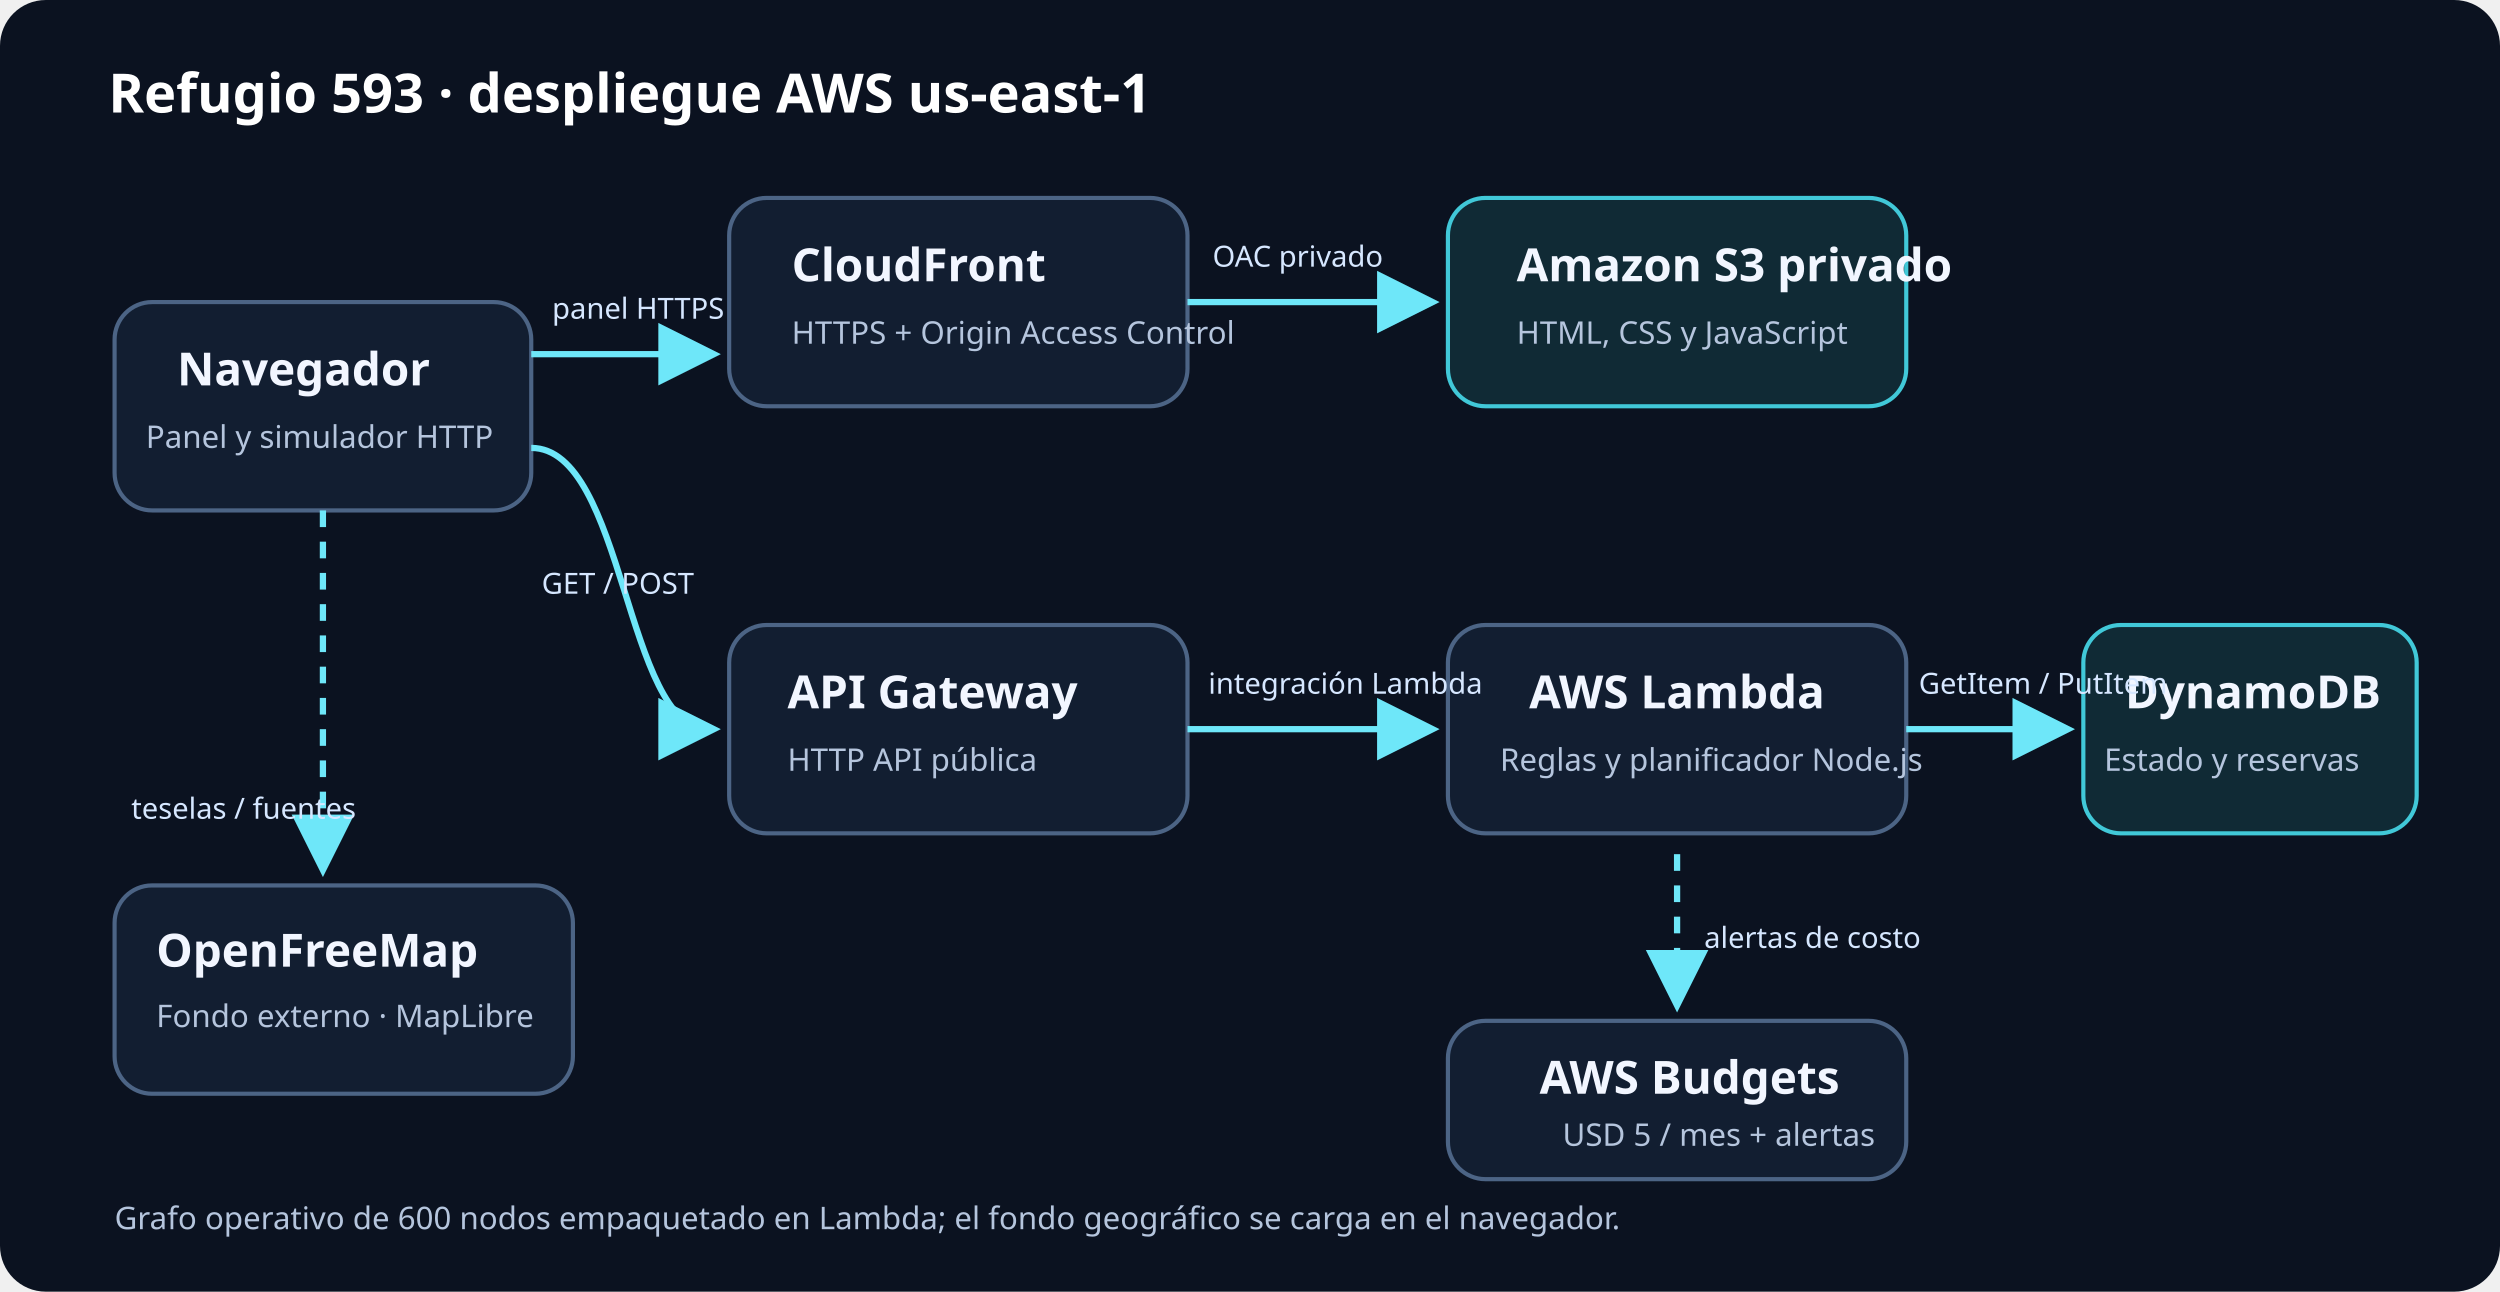
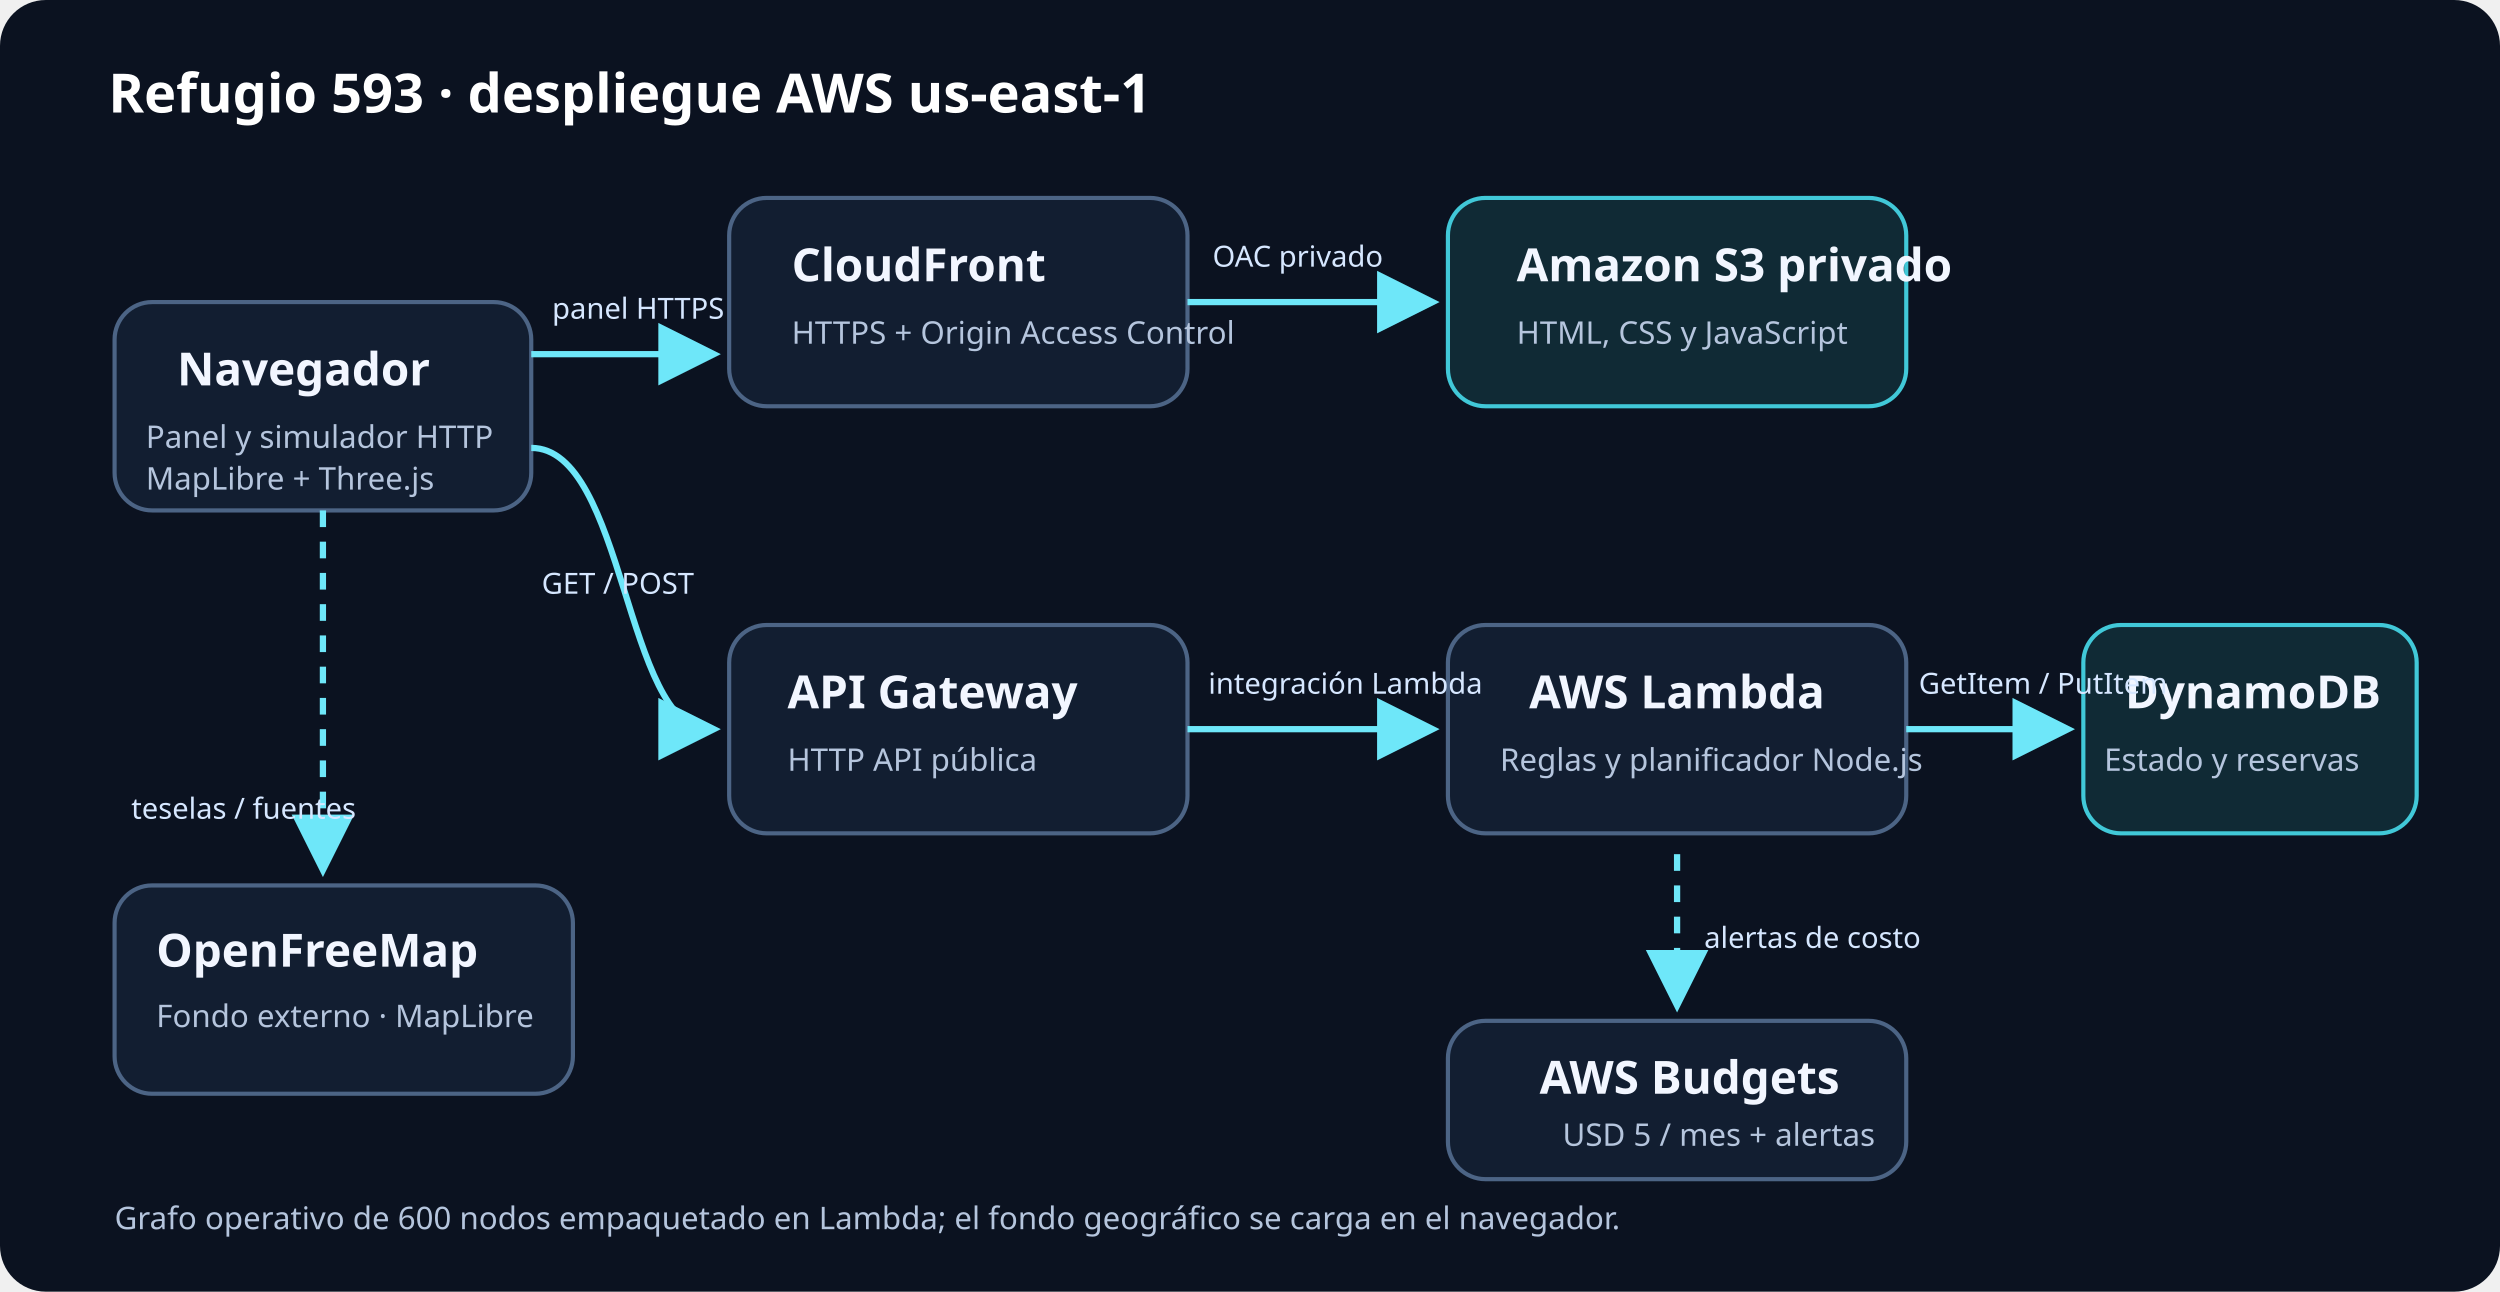
<svg xmlns="http://www.w3.org/2000/svg" viewBox="0 0 1200 620" role="img" aria-labelledby="title desc">
  <defs>
    <marker id="arrow" markerWidth="10" markerHeight="10" refX="8" refY="5" orient="auto">
      <path d="M0 0L10 5L0 10z" fill="#6ee7f9" />
    </marker>
    <style>
      .bg{fill:#0b1220}.box{fill:#121e31;stroke:#4c6485;stroke-width:2;rx:18}.db{fill:#102a35;stroke:#41c8d8;stroke-width:2}.title{font:700 22px system-ui,sans-serif;fill:#f2f6ff}.sub{font:15px system-ui,sans-serif;fill:#b5c5dd}.edge{fill:none;stroke:#6ee7f9;stroke-width:3;marker-end:url(#arrow)}.dashed{stroke-dasharray:8 7}.label{font:14px system-ui,sans-serif;fill:#d6e7ff}.top{font:700 26px system-ui,sans-serif;fill:#fff}
    </style>
  </defs>
  <rect class="bg" width="1200" height="620" rx="22" />
  <text class="top" x="52" y="54">Refugio 593 · despliegue AWS us-east-1</text>
  <rect class="box" x="55" y="145" width="200" height="100" />
  <text class="title" x="85" y="185">Navegador</text>
  <text class="sub" x="70" y="215">Panel y simulador HTTP</text>
+   <text class="sub" x="70" y="235">MapLibre + Three.js</text>
  <rect class="box" x="350" y="95" width="220" height="100" />
  <text class="title" x="380" y="135">CloudFront</text>
  <text class="sub" x="380" y="165">HTTPS + Origin Access Control</text>
  <rect class="db" x="695" y="95" width="220" height="100" rx="18" />
  <text class="title" x="728" y="135">Amazon S3 privado</text>
  <text class="sub" x="728" y="165">HTML, CSS y JavaScript</text>
  <rect class="box" x="350" y="300" width="220" height="100" />
  <text class="title" x="378" y="340">API Gateway</text>
  <text class="sub" x="378" y="370">HTTP API pública</text>
  <rect class="box" x="695" y="300" width="220" height="100" />
  <text class="title" x="734" y="340">AWS Lambda</text>
  <text class="sub" x="720" y="370">Reglas y planificador Node.js</text>
  <rect class="db" x="1000" y="300" width="160" height="100" rx="18" />
  <text class="title" x="1020" y="340">DynamoDB</text>
  <text class="sub" x="1010" y="370">Estado y reservas</text>
  <rect class="box" x="695" y="490" width="220" height="76" />
  <text class="title" x="739" y="525">AWS Budgets</text>
  <text class="sub" x="750" y="550">USD 5 / mes + alertas</text>
  <path class="edge" d="M255 170H340" />
  <text class="label" x="265" y="153">panel HTTPS</text>
  <path class="edge" d="M570 145H685" />
  <text class="label" x="582" y="128">OAC privado</text>
  <path class="edge" d="M255 215C300 215 300 350 340 350" />
  <text class="label" x="260" y="285">GET / POST</text>
  <path class="edge" d="M570 350H685" />
  <text class="label" x="580" y="333">integración Lambda</text>
  <path class="edge" d="M915 350H990" />
  <text class="label" x="921" y="333">GetItem / PutItem</text>
  <path class="edge dashed" d="M805 410V480" />
  <text class="label" x="818" y="455">alertas de costo</text>
  <rect class="box" x="55" y="425" width="220" height="100" />
  <text class="title" x="75" y="464">OpenFreeMap</text>
  <text class="sub" x="75" y="493">Fondo externo · MapLibre</text>
  <path class="edge dashed" d="M155 245V415" />
  <text class="label" x="63" y="393">teselas / fuentes</text>
  <text class="sub" x="55" y="590">Grafo operativo de 600 nodos empaquetado en Lambda; el fondo geográfico se carga en el navegador.</text>
</svg>
